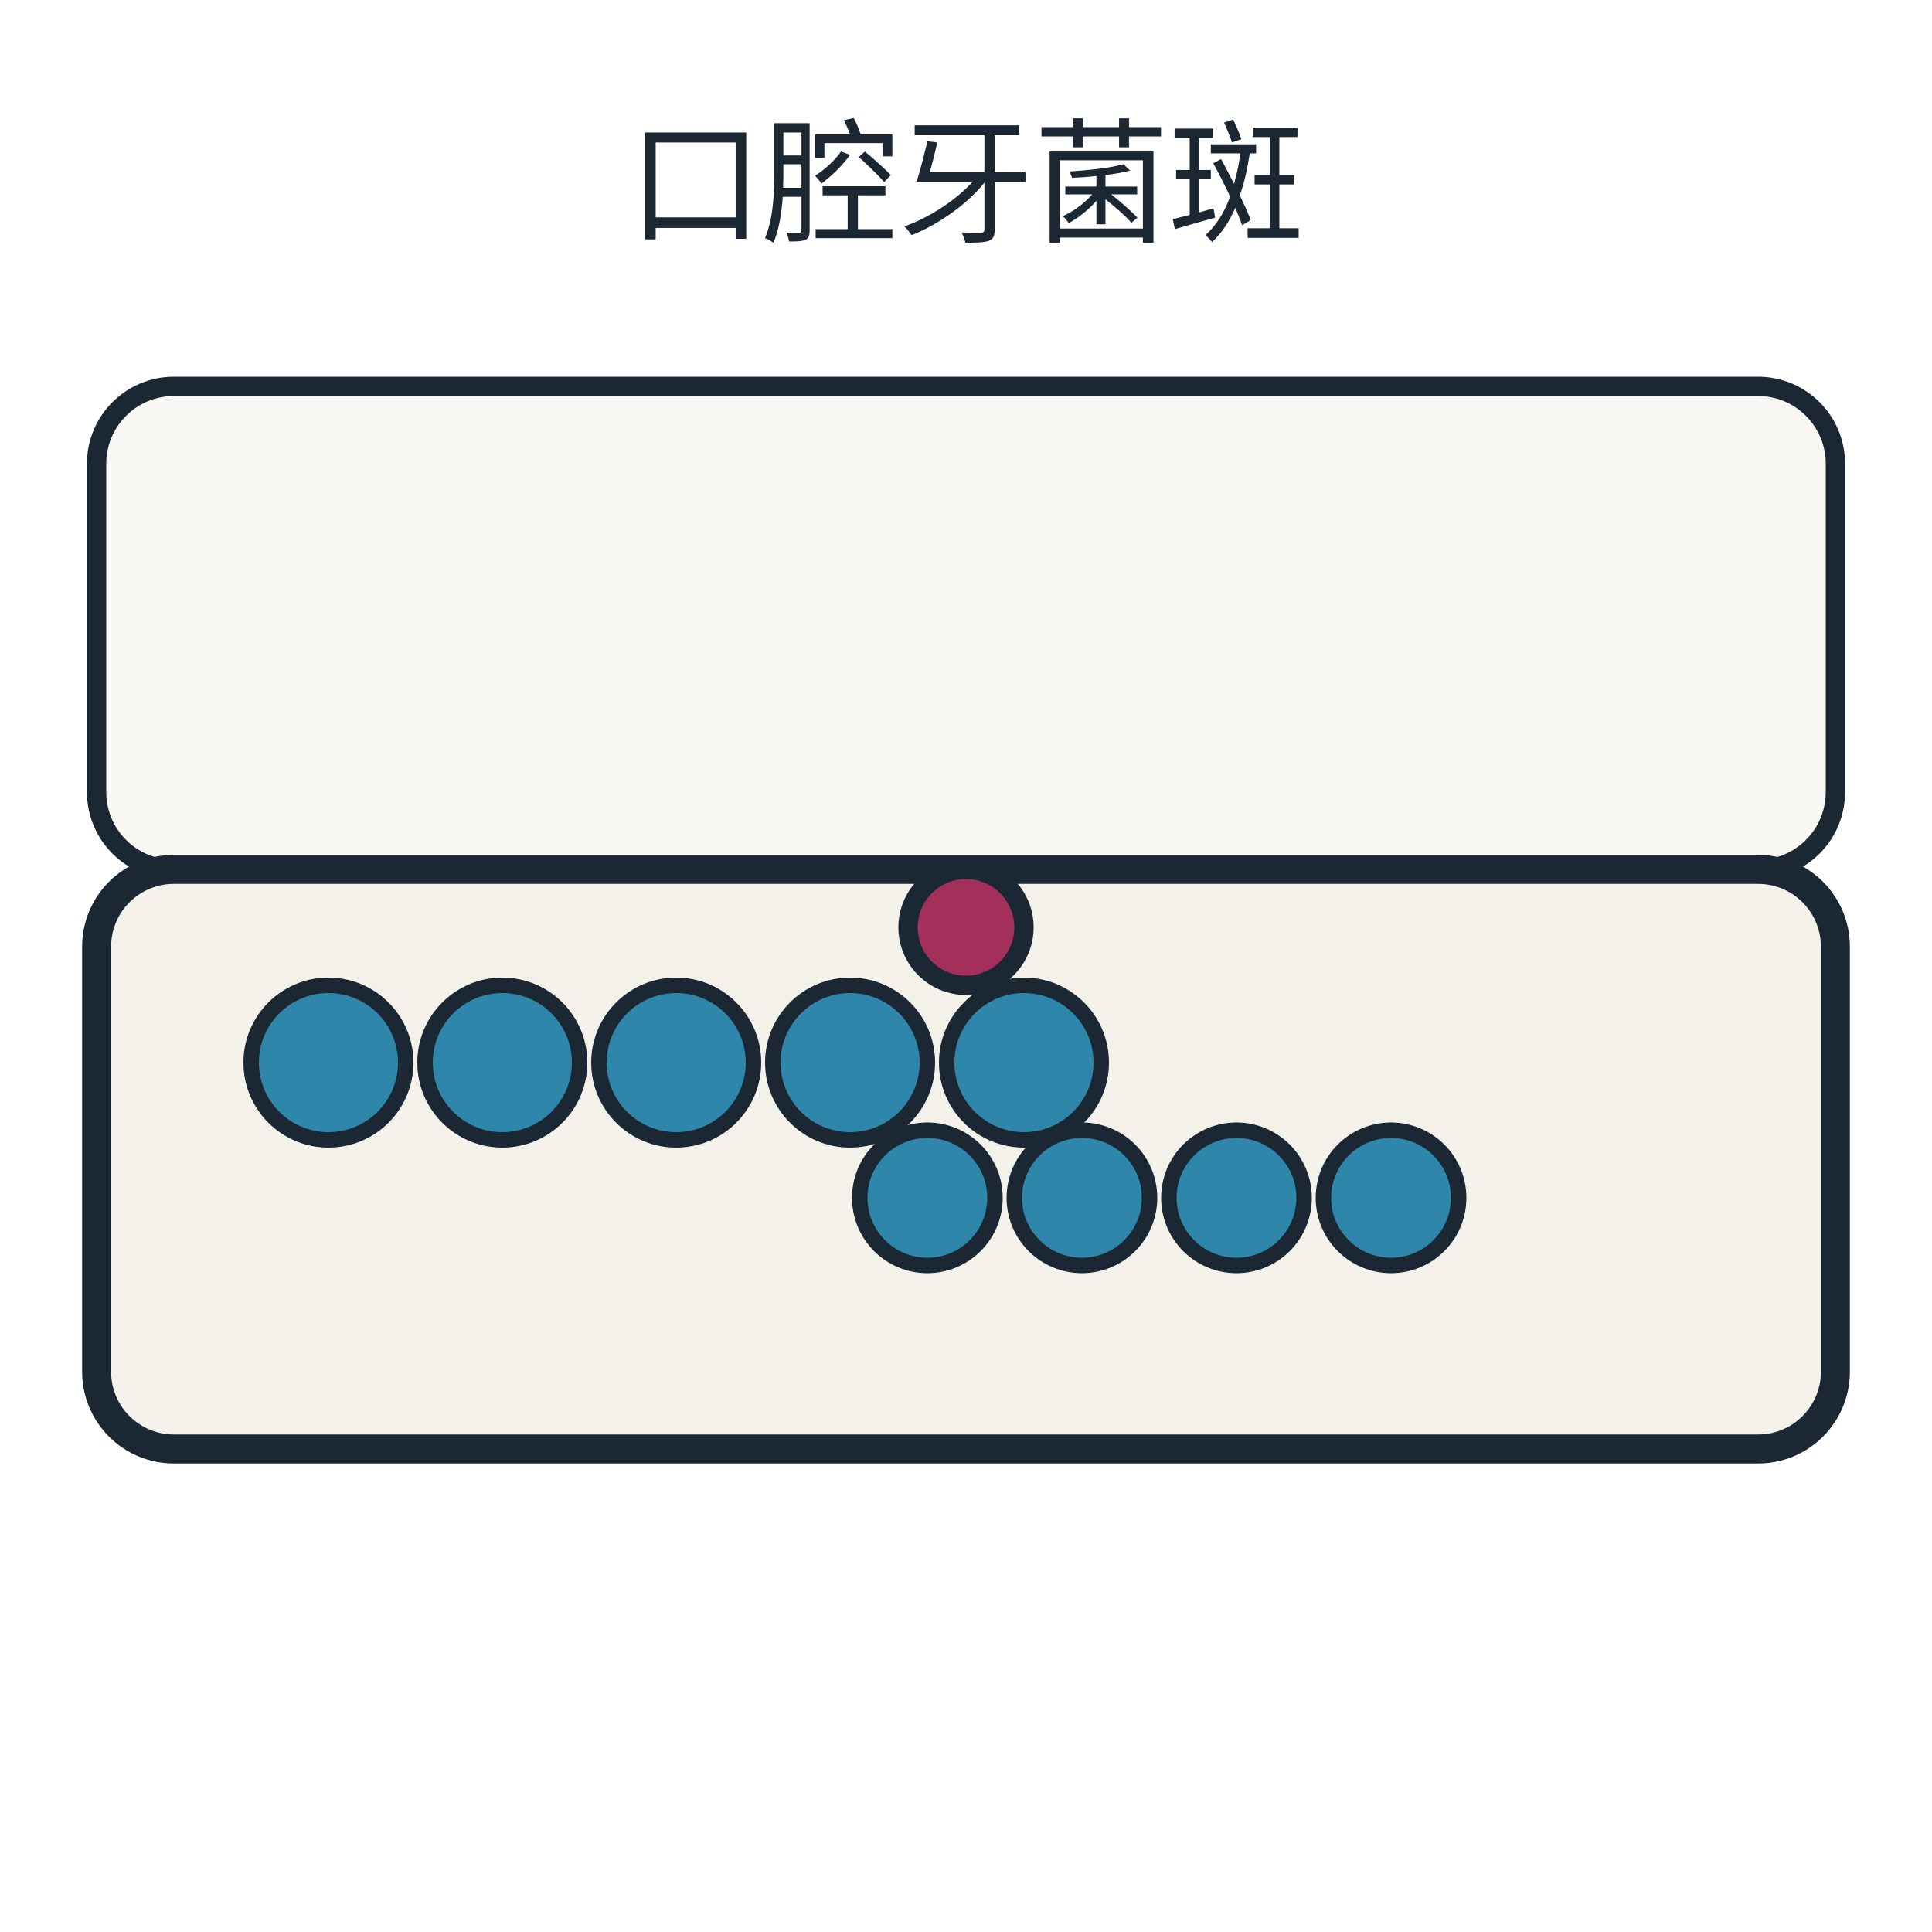
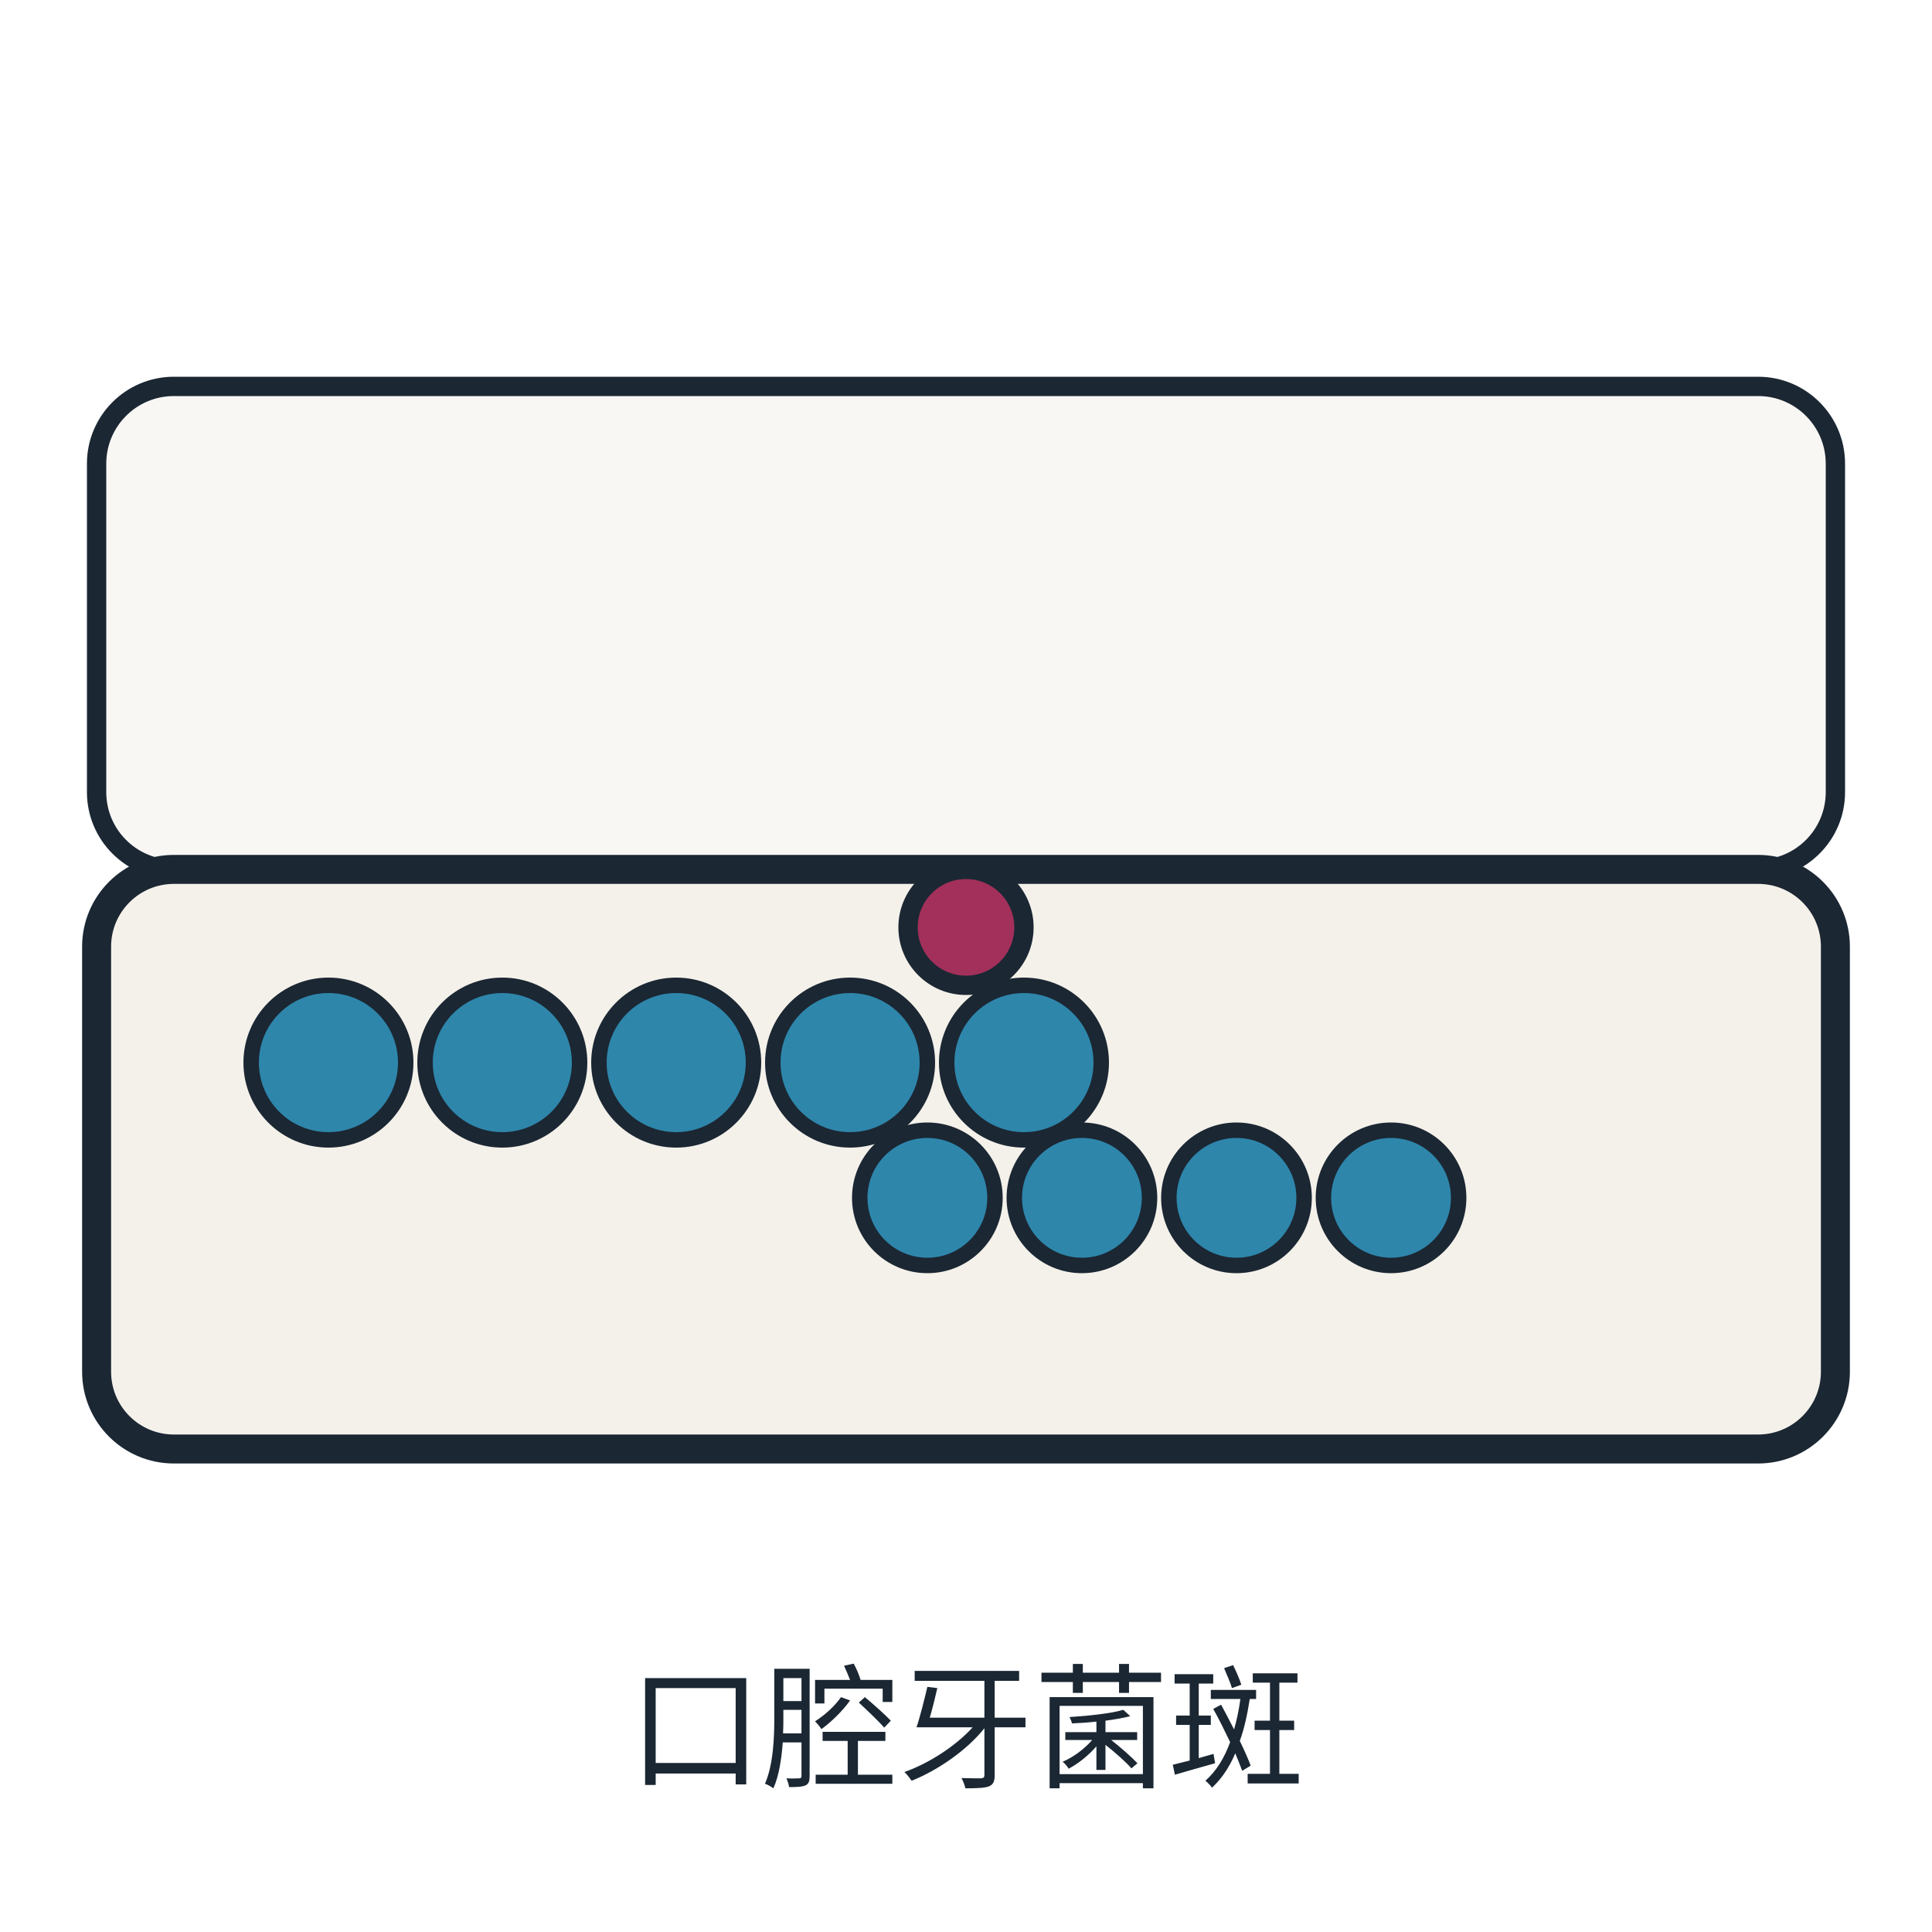
<svg xmlns="http://www.w3.org/2000/svg" viewBox="0 0 100 100" width="100" height="100" class="pp-icon pp-environments" role="img" aria-labelledby="t-oral_plaque d-oral_plaque" data-license="CC-BY-4.0" data-copyright="ZengZichao">
  <g id="l-oral_plaque-bg" data-name="habitat-bg">
    <rect x="5" y="20" width="90" height="25" rx="4" fill="#F4F1EA" data-pp="bg" fill-opacity="0.5" stroke="#1B2733" stroke-width="1" />
    <rect x="5" y="45" width="90" height="30" rx="4" fill="#F4F1EA" data-pp="bg" stroke="#1B2733" stroke-width="1.5" />
  </g>
  <g id="l-oral_plaque-microbes" data-name="microbes">
    <circle cx="17.0" cy="55" r="4" fill="#2E86AB" data-pp="bacteria" stroke="#1B2733" stroke-width="0.8" />
    <circle cx="26.0" cy="55" r="4" fill="#2E86AB" data-pp="bacteria" stroke="#1B2733" stroke-width="0.8" />
    <circle cx="35.0" cy="55" r="4" fill="#2E86AB" data-pp="bacteria" stroke="#1B2733" stroke-width="0.8" />
    <circle cx="44.0" cy="55" r="4" fill="#2E86AB" data-pp="bacteria" stroke="#1B2733" stroke-width="0.8" />
    <circle cx="53.0" cy="55" r="4" fill="#2E86AB" data-pp="bacteria" stroke="#1B2733" stroke-width="0.8" />
    <circle cx="48.0" cy="62" r="3.5" fill="#2E86AB" data-pp="bacteria" stroke="#1B2733" stroke-width="0.8" />
    <circle cx="56.0" cy="62" r="3.5" fill="#2E86AB" data-pp="bacteria" stroke="#1B2733" stroke-width="0.8" />
    <circle cx="64.0" cy="62" r="3.5" fill="#2E86AB" data-pp="bacteria" stroke="#1B2733" stroke-width="0.8" />
    <circle cx="72.0" cy="62" r="3.5" fill="#2E86AB" data-pp="bacteria" stroke="#1B2733" stroke-width="0.8" />
    <circle cx="50" cy="48" r="3" fill="#A2305B" data-pp="archaea" stroke="#1B2733" stroke-width="1" />
  </g>
  <g id="l-oral_plaque-label" data-name="annotation">
-     <text x="50" y="12" font-size="7" font-family="'PingFang SC','Microsoft YaHei','Noto Sans CJK SC',sans-serif" fill="#1B2733" data-pp="ink" text-anchor="middle">口腔牙菌斑</text>
+     <text x="50" y="92" font-size="7" font-family="'PingFang SC','Microsoft YaHei','Noto Sans CJK SC',sans-serif" fill="#1B2733" data-pp="ink" text-anchor="middle">口腔牙菌斑</text>
  </g>
</svg>
